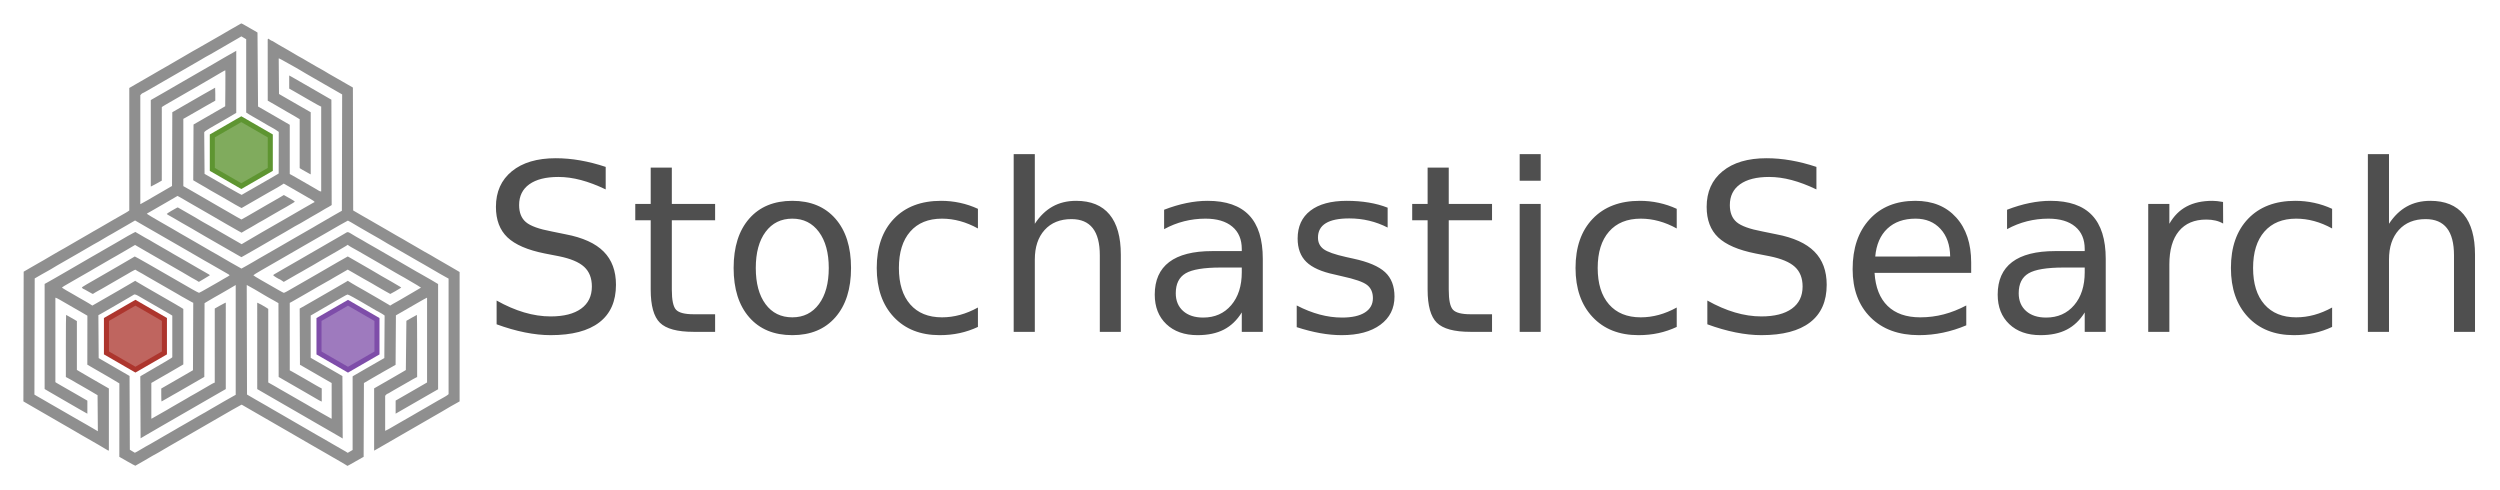
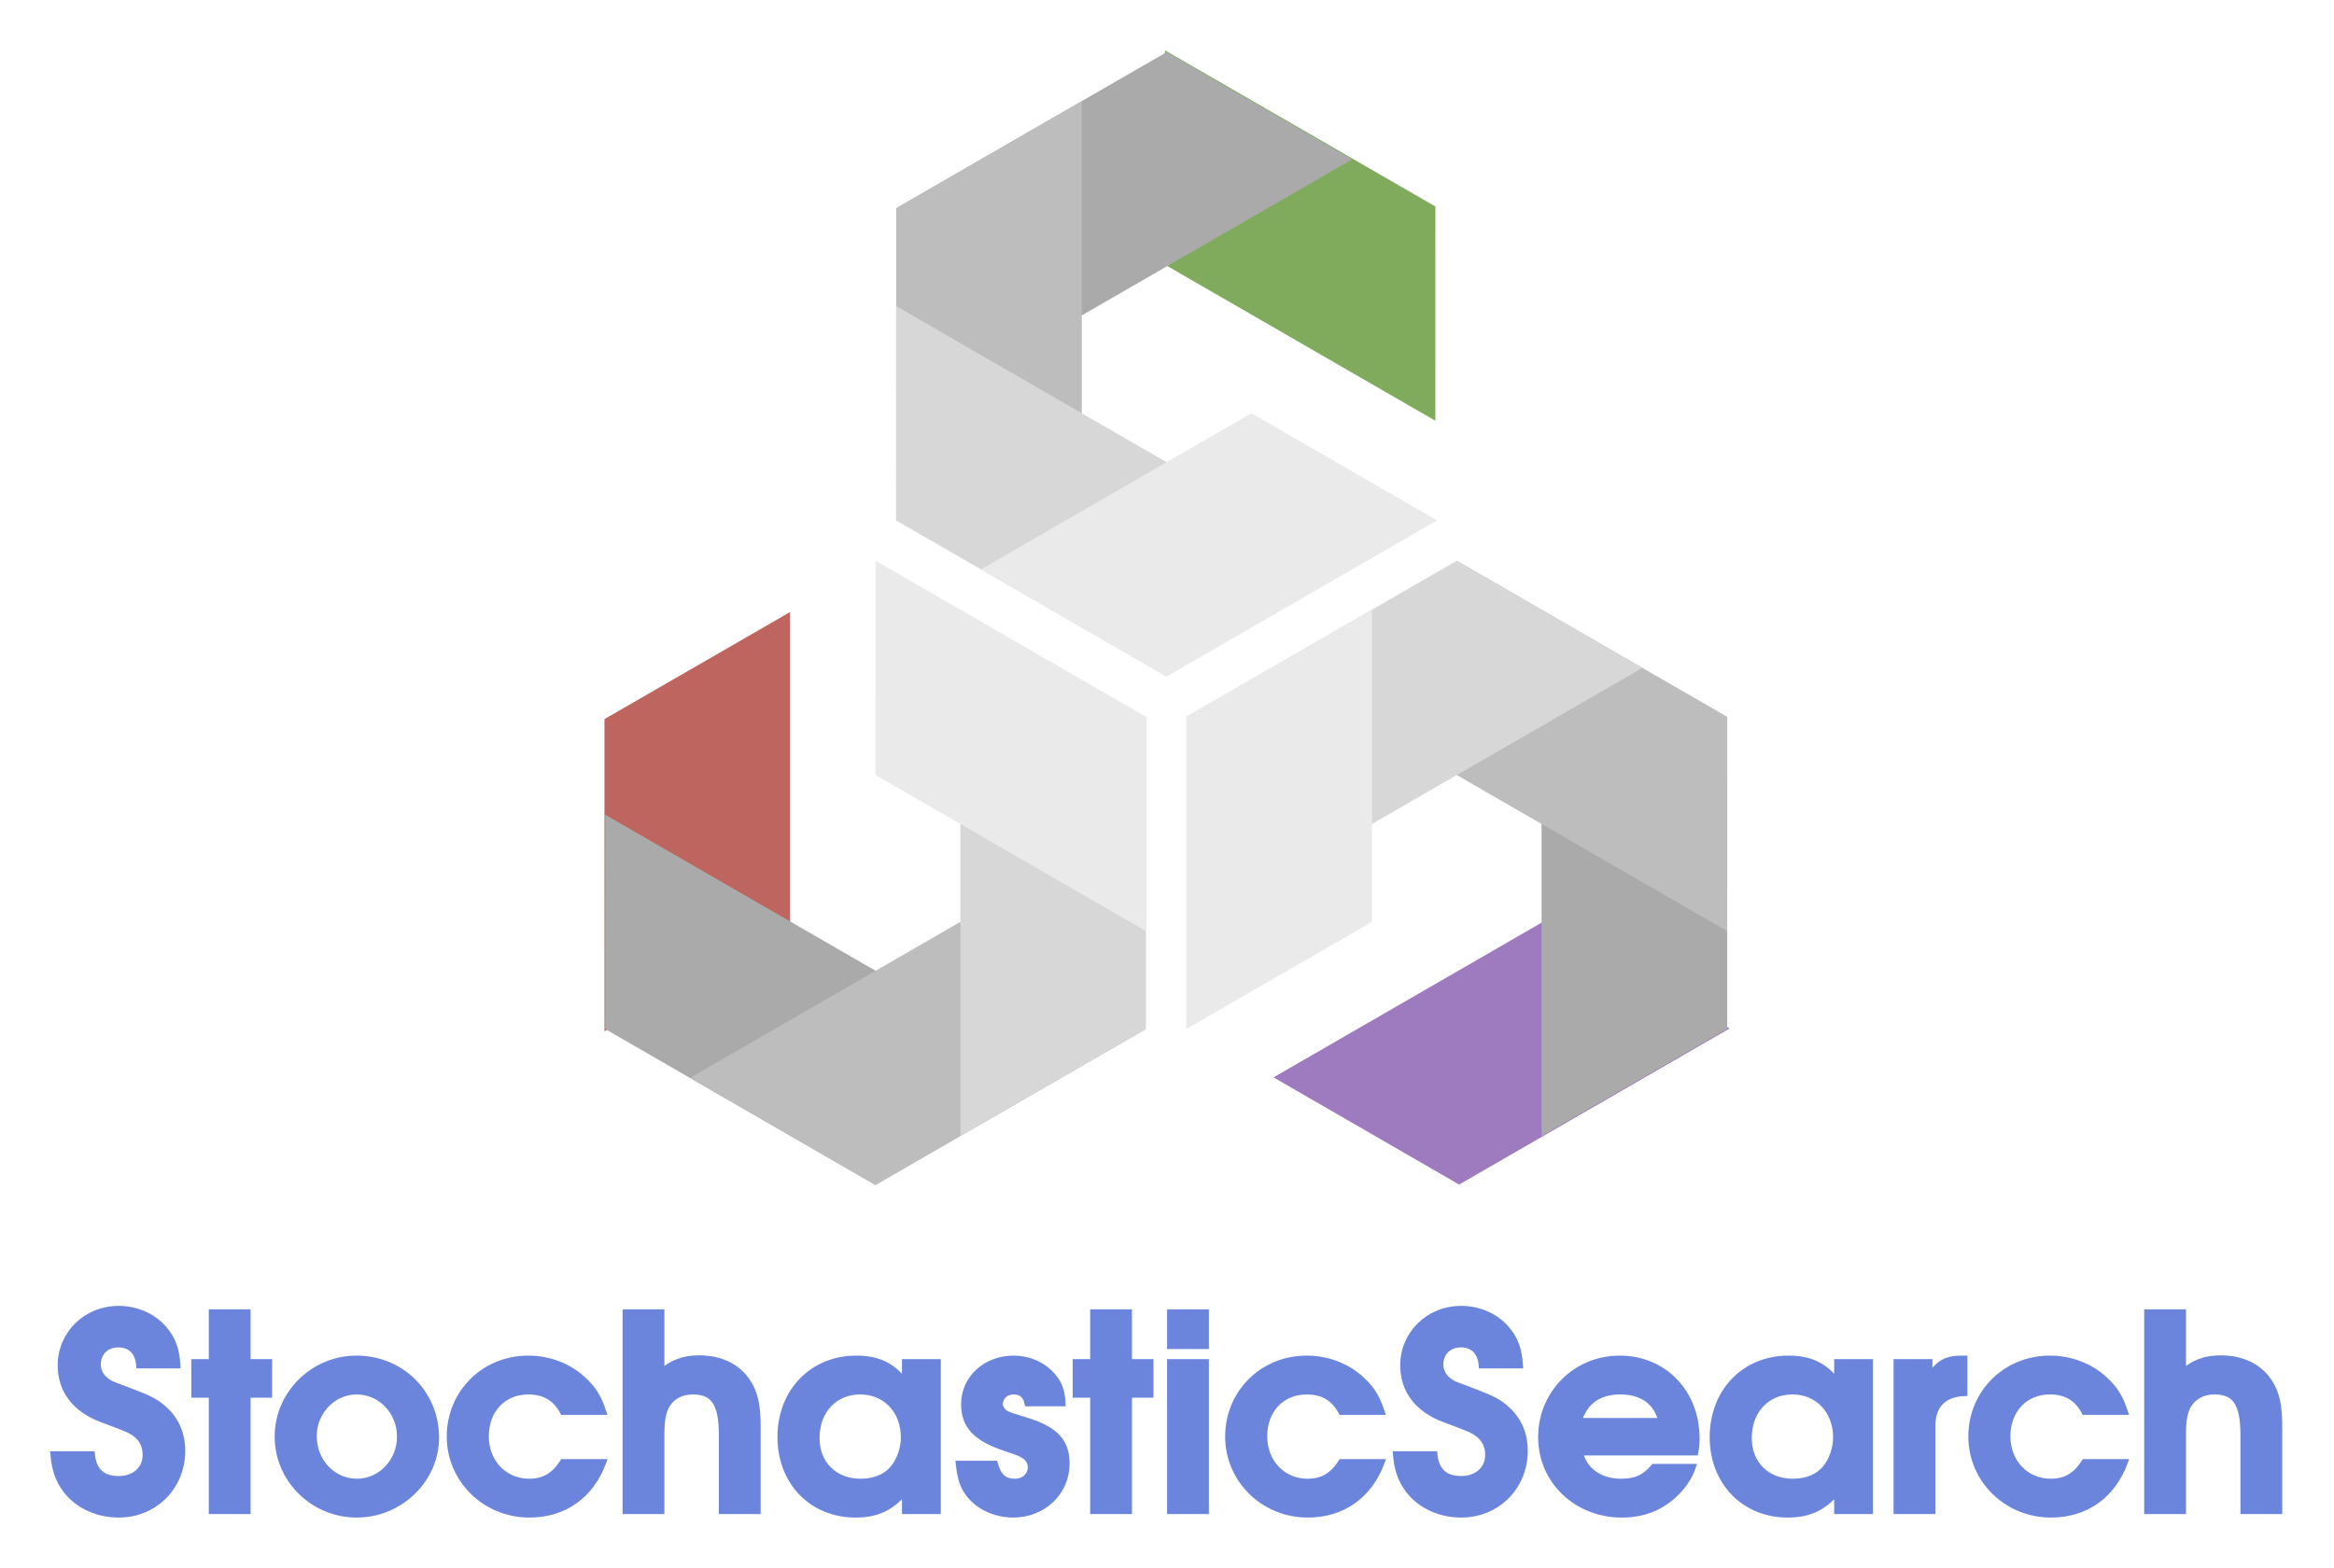
- <svg xmlns="http://www.w3.org/2000/svg" id="svg2" version="1.1" width="5343.682" height="1045.796" viewBox="0 0 5343.682 1045.796">
+ <svg xmlns="http://www.w3.org/2000/svg" id="svg2" version="1.1" width="2314.788" height="1555.494" viewBox="0 0 2170.113 1458.276">
  <defs id="defs6" />
-   <g id="g4821">
-     <path id="path3453" d="m 289.298,995.481 c -0.324,0.131 -8.163,-4.095 -17.419,-9.392 l -16.83,-9.63 0.049,-78.473 0.049,-78.473 -9.151,-5.52 c -5.033,-3.036 -10.212,-6.117 -11.509,-6.846 -1.297,-0.729 -6.866,-3.948 -12.377,-7.152 -5.511,-3.204 -12.141,-7.028 -14.734,-8.498 -2.593,-1.47 -8.317,-4.784 -12.719,-7.365 l -8.004,-4.693 0.07,-52.331 0.07,-52.331 -10.337,-6.017 c -5.685,-3.309 -12.193,-7.057 -14.462,-8.327 -2.269,-1.271 -9.43,-5.394 -15.913,-9.163 -6.483,-3.769 -14.889,-8.624 -18.679,-10.79 -3.79,-2.165 -7.371,-3.937 -7.957,-3.937 l -1.066,0 0,90.148 0,90.147 2.652,1.7 c 1.459,0.935 5.358,3.201 8.666,5.037 3.307,1.835 17.494,9.968 31.527,18.072 l 25.513,14.734 0.004,13.939 0.004,13.939 -6.188,-3.436 c -3.404,-1.89 -9.371,-5.293 -13.261,-7.563 -3.89,-2.27 -17.681,-10.241 -30.648,-17.712 -12.966,-7.472 -27.553,-15.934 -32.416,-18.806 l -8.841,-5.22 0,-112.308 0,-112.308 5.894,-3.26 c 3.242,-1.793 9.607,-5.391 14.145,-7.996 4.538,-2.605 20.186,-11.634 34.773,-20.065 14.587,-8.431 33.893,-19.647 42.903,-24.925 9.01,-5.277 16.559,-9.595 16.776,-9.595 0.217,0 3.862,-2.122 8.099,-4.715 4.237,-2.593 7.904,-4.715 8.149,-4.715 0.245,0 9.552,-5.337 20.681,-11.861 11.13,-6.523 22.987,-13.437 26.35,-15.364 3.363,-1.927 8.389,-4.661 11.168,-6.077 l 5.054,-2.574 2.515,1.571 c 1.384,0.864 4.944,2.92 7.913,4.569 2.968,1.649 7.376,4.24 9.794,5.758 2.418,1.518 4.683,2.76 5.033,2.76 0.35,0 2.615,1.242 5.033,2.76 2.418,1.518 6.784,4.111 9.701,5.763 2.917,1.652 10.078,5.788 15.913,9.191 5.835,3.403 12.996,7.525 15.913,9.158 2.917,1.634 7.283,4.213 9.701,5.73 2.418,1.518 4.594,2.76 4.835,2.76 0.241,0 9.137,5.096 19.768,11.323 10.631,6.228 23.573,13.741 28.759,16.695 5.187,2.955 11.835,6.744 14.774,8.421 2.939,1.677 6.383,3.672 7.652,4.434 1.269,0.762 2.047,1.61 1.729,1.886 -0.319,0.276 -5.704,3.535 -11.966,7.243 l -11.387,6.742 -4.798,-3.029 c -2.638,-1.666 -5.084,-3.029 -5.434,-3.029 -0.35,0 -2.615,-1.244 -5.033,-2.765 -2.418,-1.521 -11.558,-6.907 -20.31,-11.969 -8.752,-5.062 -26.257,-15.139 -38.899,-22.394 -12.642,-7.254 -29.881,-17.179 -38.31,-22.054 -8.428,-4.875 -17.18,-9.954 -19.449,-11.286 l -4.126,-2.422 -19.916,11.691 c -10.954,6.43 -20.028,11.691 -20.164,11.691 -0.137,0 -4.966,2.728 -10.732,6.063 -5.766,3.335 -14.992,8.698 -20.503,11.918 -5.511,3.22 -12.406,7.206 -15.324,8.858 -2.917,1.652 -7.283,4.246 -9.701,5.763 -2.418,1.518 -4.617,2.76 -4.885,2.76 -0.269,0 -9.164,5.091 -19.768,11.313 -10.603,6.222 -22.196,12.914 -25.762,14.872 -3.566,1.957 -7.169,4.202 -8.007,4.988 l -1.524,1.429 8.923,5.507 c 4.908,3.029 9.249,5.507 9.648,5.507 0.399,0 4.085,2.122 8.191,4.715 4.106,2.593 7.735,4.715 8.063,4.715 0.329,0 4.064,2.122 8.301,4.715 4.237,2.593 7.949,4.715 8.249,4.715 0.3,0 3.486,1.881 7.08,4.18 l 6.534,4.18 9.107,-5.189 c 5.009,-2.854 12.555,-7.202 16.769,-9.662 4.214,-2.46 9.784,-5.656 12.377,-7.102 2.593,-1.446 11.346,-6.476 19.449,-11.177 8.104,-4.701 19.054,-11.086 24.333,-14.19 l 9.599,-5.642 2.189,1.506 c 1.204,0.828 9.35,5.637 18.102,10.687 8.752,5.05 24.4,14.062 34.773,20.026 10.373,5.965 24.05,13.842 30.393,17.506 6.343,3.664 12.841,7.519 14.44,8.566 l 2.907,1.905 0,59.263 0,59.263 -12.672,7.459 c -6.969,4.103 -13.732,8.039 -15.029,8.747 -1.297,0.708 -5.01,2.846 -8.251,4.751 -3.241,1.905 -7.787,4.525 -10.101,5.822 -2.314,1.297 -8.282,4.717 -13.261,7.602 l -9.054,5.244 0,38.201 0,38.201 1.553,-0.596 c 0.854,-0.328 7.004,-3.832 13.665,-7.788 6.662,-3.956 12.339,-7.192 12.615,-7.192 0.277,0 2.482,-1.242 4.9,-2.76 2.418,-1.518 6.784,-4.101 9.701,-5.741 2.917,-1.64 10.078,-5.771 15.913,-9.18 5.835,-3.409 12.996,-7.54 15.913,-9.18 2.917,-1.64 7.283,-4.224 9.701,-5.741 2.418,-1.518 4.663,-2.76 4.989,-2.76 0.326,0 4.059,-2.122 8.295,-4.715 4.237,-2.593 7.889,-4.715 8.116,-4.715 0.227,0 6.616,-3.713 14.198,-8.251 7.582,-4.538 14.283,-8.251 14.891,-8.251 l 1.105,0 0.008,-79.271 0.008,-79.271 10.306,-5.894 c 5.668,-3.242 10.969,-6.065 11.78,-6.275 l 1.473,-0.381 -0.002,92.324 -0.002,92.324 -12.669,7.253 c -6.969,3.989 -19.301,11.095 -27.405,15.791 -8.104,4.696 -23.221,13.419 -33.594,19.384 -10.373,5.965 -24.164,13.921 -30.648,17.679 -6.483,3.758 -22.131,12.784 -34.773,20.057 -12.642,7.273 -27.494,15.894 -33.005,19.157 l -10.019,5.934 -0.305,-66.115 -0.305,-66.115 0.894,-0.876 c 0.492,-0.482 14.951,-8.929 32.131,-18.773 17.18,-9.843 32.165,-18.712 33.3,-19.709 l 2.063,-1.812 0,-44.434 0,-44.434 -5.972,-3.712 c -3.285,-2.042 -6.213,-3.712 -6.507,-3.712 -0.294,0 -2.513,-1.242 -4.931,-2.76 -2.418,-1.518 -6.891,-4.145 -9.939,-5.839 -3.048,-1.694 -13.752,-7.866 -23.785,-13.716 -10.034,-5.85 -20.154,-11.71 -22.489,-13.021 -2.335,-1.312 -5.06,-2.385 -6.055,-2.385 l -1.809,0 -10.237,6.064 c -5.63,3.335 -12.359,7.261 -14.952,8.724 -2.593,1.463 -13.213,7.619 -23.6,13.68 -10.387,6.061 -20.869,12.072 -23.294,13.358 l -4.409,2.338 0.308,45.892 0.308,45.892 14.734,8.517 c 8.104,4.684 22.956,13.277 33.005,19.095 l 18.271,10.578 0.303,78.854 0.303,78.854 5.344,3.228 5.344,3.228 4.739,-2.418 c 2.607,-1.33 7.599,-4.247 11.094,-6.483 3.495,-2.236 6.569,-4.065 6.831,-4.065 0.262,0 4.929,-2.563 10.371,-5.697 5.442,-3.133 18.274,-10.584 28.516,-16.558 10.242,-5.974 21.116,-12.247 24.164,-13.94 3.048,-1.694 7.521,-4.321 9.939,-5.839 2.418,-1.518 4.64,-2.76 4.936,-2.76 0.297,0 6.743,-3.713 14.325,-8.251 7.582,-4.538 13.971,-8.251 14.198,-8.251 0.227,0 3.879,-2.122 8.116,-4.715 4.237,-2.593 7.97,-4.715 8.295,-4.715 0.326,0 2.571,-1.242 4.989,-2.76 2.418,-1.518 6.784,-4.101 9.701,-5.741 2.917,-1.64 10.078,-5.771 15.913,-9.179 5.835,-3.409 12.2,-7.109 14.145,-8.222 1.945,-1.113 8.443,-4.792 14.44,-8.175 l 10.903,-6.151 0,-117.327 0,-117.327 -4.42,2.638 c -2.431,1.451 -9.46,5.563 -15.618,9.138 -6.159,3.575 -12.789,7.398 -14.734,8.495 -1.945,1.098 -6.719,3.788 -10.609,5.978 -3.89,2.19 -10.255,5.911 -14.145,8.269 l -7.073,4.286 -0.254,78.824 -0.254,78.824 -22.732,13.076 c -12.502,7.192 -27.449,15.821 -33.215,19.176 -5.766,3.355 -10.623,6.1 -10.794,6.1 -0.171,0 -5.671,3.183 -12.222,7.073 -6.551,3.89 -12.17,7.073 -12.487,7.073 -0.317,0 -0.574,-6.233 -0.573,-13.85 l 0.002,-13.85 17.973,-10.331 c 9.886,-5.682 25.135,-14.477 33.887,-19.544 l 15.913,-9.213 0.304,-72.138 0.304,-72.138 -2.072,-0.774 c -1.14,-0.426 -5.396,-2.798 -9.46,-5.271 -4.063,-2.473 -7.654,-4.497 -7.98,-4.497 -0.326,0 -2.571,-1.242 -4.989,-2.76 -2.418,-1.518 -6.784,-4.091 -9.701,-5.718 -2.917,-1.627 -17.505,-10.012 -32.416,-18.634 -14.911,-8.622 -29.498,-17.007 -32.416,-18.634 -2.917,-1.627 -7.283,-4.2 -9.701,-5.718 -2.418,-1.518 -4.683,-2.76 -5.033,-2.76 -0.35,0 -2.724,-1.318 -5.277,-2.929 l -4.641,-2.929 -2.114,0.781 c -1.163,0.429 -3.97,1.928 -6.239,3.332 -2.269,1.403 -6.513,3.89 -9.43,5.527 -2.917,1.637 -13.791,7.903 -24.164,13.926 -10.373,6.023 -23.312,13.52 -28.754,16.661 -5.442,3.141 -10.093,5.711 -10.338,5.711 -0.244,0 -2.532,1.318 -5.084,2.929 l -4.641,2.929 -2.114,-0.79 c -1.163,-0.435 -5.438,-2.814 -9.502,-5.287 -4.063,-2.473 -7.844,-4.497 -8.402,-4.497 -0.558,0 -1.616,-0.725 -2.351,-1.612 l -1.338,-1.612 1.488,-1.234 c 0.819,-0.678 4.671,-3.052 8.561,-5.274 3.89,-2.222 17.681,-10.165 30.648,-17.651 12.966,-7.486 30.206,-17.445 38.31,-22.131 8.104,-4.686 19.101,-11.095 24.438,-14.243 l 9.704,-5.723 7.388,3.921 c 4.064,2.157 13.753,7.622 21.533,12.145 7.78,4.523 16.532,9.558 19.449,11.188 2.917,1.631 17.504,10.039 32.416,18.685 14.911,8.646 33.471,19.336 41.244,23.756 7.773,4.42 14.668,8.032 15.324,8.027 0.655,-0.004 9.37,-4.779 19.365,-10.609 9.995,-5.83 18.36,-10.6 18.589,-10.6 0.228,0 2.394,-1.242 4.812,-2.76 2.418,-1.518 6.784,-4.102 9.701,-5.742 2.917,-1.641 7.025,-3.979 9.128,-5.197 2.103,-1.218 3.827,-2.5 3.831,-2.85 0.004,-0.35 -3.573,-2.612 -7.949,-5.027 -4.376,-2.415 -12.996,-7.356 -19.155,-10.98 -6.159,-3.624 -13.85,-8.053 -17.092,-9.842 -3.242,-1.789 -7.75,-4.327 -10.019,-5.641 -2.269,-1.313 -8.9,-5.174 -14.734,-8.579 -5.835,-3.405 -24.4,-14.143 -41.256,-23.862 -16.856,-9.719 -37.543,-21.633 -45.971,-26.476 -8.428,-4.842 -17.446,-10.017 -20.039,-11.499 -2.593,-1.482 -9.489,-5.47 -15.324,-8.862 l -10.609,-6.167 -2.947,1.726 c -1.621,0.949 -8.251,4.808 -14.734,8.575 -6.483,3.767 -13.644,7.89 -15.913,9.163 -2.269,1.273 -8.518,4.904 -13.887,8.07 -5.368,3.166 -9.968,5.757 -10.221,5.757 -0.253,0 -4.736,2.652 -9.963,5.894 -5.226,3.242 -9.701,5.894 -9.944,5.894 -0.242,0 -5.026,2.652 -10.629,5.894 -5.604,3.242 -14.83,8.605 -20.503,11.918 -5.673,3.313 -12.436,7.237 -15.029,8.719 -2.593,1.482 -11.876,6.806 -20.628,11.831 -8.752,5.025 -18.831,10.817 -22.396,12.872 -3.566,2.055 -8.727,5.159 -11.469,6.899 -2.742,1.74 -5.195,3.163 -5.449,3.163 -0.255,0 -7.293,3.944 -15.642,8.765 l -15.179,8.765 -0.3,124.155 -0.3,124.155 6.194,3.689 c 3.407,2.029 8.846,5.143 12.088,6.919 3.242,1.777 6.424,3.619 7.073,4.094 0.648,0.475 3.566,2.181 6.483,3.791 2.917,1.61 13.791,7.852 24.164,13.871 10.373,6.019 20.717,11.996 22.986,13.283 2.269,1.287 9.43,5.397 15.913,9.133 6.483,3.736 13.909,7.978 16.503,9.427 2.593,1.449 9.098,5.22 14.456,8.379 l 9.741,5.745 -0.311,-38.515 -0.311,-38.515 -17.681,-10.463 c -9.725,-5.754 -18.477,-10.794 -19.449,-11.199 -0.972,-0.405 -4.272,-2.265 -7.332,-4.134 -3.06,-1.869 -7.834,-4.681 -10.609,-6.249 -2.775,-1.568 -6.769,-3.753 -8.876,-4.854 l -3.831,-2.003 0,-66.381 c 0,-36.51 0.235,-66.381 0.523,-66.381 0.288,0 5.592,2.968 11.788,6.595 l 11.265,6.595 0,52.208 0,52.207 7.957,4.736 c 4.376,2.605 14.587,8.554 22.691,13.22 8.104,4.666 19.906,11.461 26.227,15.1 l 11.493,6.615 0,66.348 0,66.348 -0.916,0 c -0.504,0 -1.963,-0.73 -3.242,-1.622 -1.279,-0.892 -9.486,-5.751 -18.238,-10.798 -8.752,-5.047 -19.462,-11.204 -23.8,-13.682 -4.338,-2.479 -9.642,-5.508 -11.788,-6.732 -2.146,-1.224 -7.879,-4.591 -12.742,-7.483 -4.862,-2.892 -11.228,-6.591 -14.145,-8.221 -2.917,-1.63 -10.609,-6.047 -17.092,-9.817 -6.483,-3.77 -14.705,-8.541 -18.271,-10.604 C 108.918,892.037 95.392,884.233 82.425,876.757 69.459,869.281 56.859,861.983 54.425,860.538 L 50,857.911 50.3,719.314 50.599,580.717 63.565,573.164 c 7.131,-4.154 15.353,-8.892 18.271,-10.528 2.917,-1.636 7.691,-4.34 10.609,-6.007 2.917,-1.668 11.833,-6.912 19.813,-11.655 7.98,-4.743 14.667,-8.623 14.86,-8.623 0.193,0 4.803,-2.563 10.245,-5.697 5.442,-3.133 18.274,-10.584 28.516,-16.558 10.242,-5.974 21.116,-12.247 24.164,-13.94 3.048,-1.694 7.521,-4.321 9.939,-5.839 2.418,-1.518 4.64,-2.76 4.936,-2.76 0.297,0 6.743,-3.713 14.325,-8.251 7.582,-4.538 13.971,-8.251 14.198,-8.251 0.227,0 3.879,-2.122 8.116,-4.715 4.237,-2.593 7.95,-4.715 8.251,-4.715 0.301,0 4.014,-2.122 8.251,-4.715 4.237,-2.593 7.971,-4.715 8.297,-4.715 0.327,0 2.704,-1.397 5.284,-3.104 l 4.69,-3.104 0.008,-130.98 0.008,-130.98 3.234,-1.863 c 1.779,-1.025 8.539,-4.945 15.022,-8.713 6.483,-3.768 13.909,-8.046 16.503,-9.508 2.593,-1.462 9.489,-5.443 15.324,-8.847 5.835,-3.404 13.791,-8.033 17.681,-10.286 3.89,-2.253 9.46,-5.419 12.377,-7.035 2.917,-1.616 7.691,-4.389 10.609,-6.161 2.917,-1.773 12.995,-7.625 22.396,-13.006 9.401,-5.381 19.525,-11.295 22.5,-13.143 2.974,-1.848 5.688,-3.36 6.03,-3.36 0.343,0 10.578,-5.835 22.746,-12.966 12.168,-7.131 22.328,-12.966 22.578,-12.966 0.25,0 2.433,-1.249 4.852,-2.775 2.418,-1.526 13.945,-8.229 25.614,-14.894 11.67,-6.665 21.522,-12.286 21.895,-12.49 0.373,-0.204 5.046,2.255 10.385,5.464 5.339,3.21 9.914,5.836 10.167,5.836 0.253,0 3.536,1.853 7.296,4.118 l 6.837,4.118 0.589,79.044 0.589,79.044 20.628,11.853 c 11.345,6.519 26.596,15.323 33.889,19.564 l 13.261,7.712 0,52.601 0,52.601 4.401,2.331 c 2.421,1.282 13.427,7.577 24.459,13.989 11.032,6.412 22.445,12.988 25.363,14.613 2.917,1.625 6.351,3.672 7.63,4.55 1.279,0.877 3.003,1.595 3.831,1.595 l 1.506,0 0,-90.764 0,-90.764 -1.013,0 c -0.557,0 -10.237,-5.316 -21.512,-11.813 -11.275,-6.497 -21.826,-12.607 -23.447,-13.576 -1.621,-0.97 -7.323,-4.241 -12.672,-7.269 l -9.725,-5.506 0,-14.011 0,-14.011 6.188,3.404 c 3.404,1.872 20.245,11.538 37.425,21.48 17.18,9.942 34.685,20.056 38.899,22.475 l 7.662,4.398 0.301,112.609 0.301,112.609 -5.917,3.641 c -3.255,2.003 -6.225,3.641 -6.602,3.641 -0.376,0 -2.092,0.985 -3.813,2.189 -1.721,1.204 -5.781,3.652 -9.023,5.439 -3.242,1.788 -12.259,6.956 -20.039,11.484 -7.78,4.529 -17.142,10.038 -20.806,12.242 -3.663,2.204 -6.989,4.008 -7.391,4.008 -0.401,0 -2.908,1.375 -5.57,3.055 -2.662,1.68 -11.631,6.973 -19.932,11.761 -8.301,4.788 -17.119,9.836 -19.596,11.218 -2.477,1.382 -7.421,4.254 -10.987,6.383 -3.566,2.129 -16.561,9.672 -28.879,16.763 -12.318,7.091 -25.09,14.391 -28.382,16.224 l -5.986,3.332 -9.338,-5.301 c -5.136,-2.916 -18.356,-10.501 -29.377,-16.856 -11.021,-6.355 -28.791,-16.572 -39.488,-22.705 -10.697,-6.133 -19.98,-11.555 -20.628,-12.05 -0.648,-0.495 -3.566,-2.221 -6.483,-3.835 -2.917,-1.614 -12.309,-6.968 -20.87,-11.897 -8.561,-4.929 -17.579,-10.193 -20.039,-11.696 -2.46,-1.504 -6.462,-3.768 -8.894,-5.031 -2.431,-1.264 -4.42,-2.632 -4.42,-3.04 0,-0.408 4.357,-3.338 9.682,-6.51 5.325,-3.172 10.623,-6.146 11.773,-6.608 l 2.091,-0.841 15.633,8.971 c 8.598,4.934 18.55,10.652 22.116,12.707 3.566,2.055 8.727,5.159 11.469,6.899 2.742,1.74 5.195,3.163 5.45,3.163 0.255,0 6.498,3.498 13.874,7.773 7.375,4.275 24.019,13.875 36.985,21.333 12.966,7.458 25.232,14.512 27.258,15.675 l 3.683,2.115 13.413,-7.935 c 7.377,-4.364 20.572,-12.089 29.322,-17.165 8.75,-5.076 19.357,-11.171 23.571,-13.543 4.214,-2.372 14.823,-8.458 23.575,-13.524 8.752,-5.066 17.505,-10.117 19.449,-11.225 1.945,-1.107 12.023,-6.952 22.396,-12.99 10.373,-6.037 20.049,-11.553 21.502,-12.258 l 2.642,-1.281 -0.343,-1.06 c -0.189,-0.583 -3.765,-3.019 -7.947,-5.414 -4.182,-2.395 -14.234,-8.207 -22.338,-12.916 -8.104,-4.709 -19.361,-11.184 -25.016,-14.387 l -10.282,-5.825 -6.538,4.183 c -3.596,2.3 -6.706,4.183 -6.91,4.183 -0.204,0 -8.549,4.692 -18.542,10.426 -9.994,5.734 -27.146,15.603 -38.115,21.93 l -19.945,11.504 -3.631,-1.85 c -1.997,-1.017 -6.391,-3.432 -9.765,-5.365 -3.374,-1.933 -15.683,-9.113 -27.354,-15.954 -11.671,-6.842 -21.559,-12.439 -21.973,-12.439 -0.415,0 -2.162,-0.985 -3.883,-2.189 -1.721,-1.204 -5.781,-3.653 -9.023,-5.442 -3.242,-1.789 -10.805,-6.143 -16.808,-9.674 l -10.914,-6.42 0.305,-59.595 0.305,-59.595 7.662,-4.364 c 4.214,-2.4 14.823,-8.517 23.575,-13.594 8.752,-5.076 20.541,-11.887 26.196,-15.134 l 10.283,-5.904 0.326,-38.217 c 0.179,-21.02 0.144,-38.399 -0.078,-38.62 -0.222,-0.222 -4.201,1.872 -8.841,4.651 -4.64,2.78 -12.15,7.19 -16.688,9.801 -4.538,2.611 -14.882,8.641 -22.986,13.401 -8.104,4.76 -15.795,9.235 -17.092,9.944 -1.297,0.709 -6.601,3.714 -11.788,6.677 -5.187,2.963 -17.387,10.013 -27.111,15.667 -9.725,5.654 -20.068,11.615 -22.986,13.248 -2.917,1.633 -5.967,3.493 -6.778,4.134 l -1.473,1.165 -0.025,78.537 -0.025,78.537 -10.963,6.188 c -6.03,3.404 -11.323,6.188 -11.763,6.188 l -0.8,0 0,-92.249 0,-92.249 2.063,-1.274 c 1.135,-0.701 4.535,-2.648 7.557,-4.327 3.022,-1.679 12.57,-7.147 21.218,-12.15 8.648,-5.003 19.967,-11.566 25.154,-14.585 5.187,-3.019 10.491,-6.095 11.788,-6.837 1.297,-0.741 8.723,-5.018 16.503,-9.503 7.78,-4.485 21.272,-12.269 29.983,-17.297 8.711,-5.028 17.463,-10.062 19.449,-11.186 1.986,-1.124 7.855,-4.563 13.042,-7.641 5.187,-3.078 12.082,-7.081 15.324,-8.895 3.242,-1.814 9.209,-5.178 13.261,-7.475 l 7.367,-4.177 0,66.31 0,66.31 -12.082,7.168 c -6.645,3.942 -14.103,8.296 -16.573,9.675 -2.47,1.379 -8.039,4.544 -12.377,7.034 -4.338,2.49 -11.681,6.741 -16.318,9.447 -4.637,2.706 -9.038,5.651 -9.78,6.545 l -1.349,1.626 0.35,44.445 0.35,44.445 16.503,9.483 c 9.076,5.215 23.398,13.466 31.826,18.335 8.428,4.869 18.838,10.713 23.133,12.987 l 7.809,4.135 13.998,-8.055 c 7.699,-4.431 17.446,-10.004 21.66,-12.385 4.214,-2.381 14.823,-8.481 23.575,-13.553 8.752,-5.073 16.818,-9.784 17.923,-10.47 l 2.01,-1.246 0.078,-44.468 0.078,-44.468 -5.247,-3.61 c -2.886,-1.986 -5.473,-3.61 -5.75,-3.61 -0.276,0 -4.955,-2.569 -10.396,-5.71 -5.442,-3.14 -15.38,-8.975 -22.086,-12.966 -6.706,-3.991 -12.433,-7.256 -12.728,-7.256 -0.295,0 -3.428,-1.85 -6.963,-4.111 l -6.427,-4.111 0,-78.352 0,-78.352 -5.171,-3.031 -5.171,-3.031 -5.732,3.425 c -3.153,1.884 -16.606,9.672 -29.897,17.307 -13.29,7.635 -26.692,15.392 -29.781,17.237 -3.089,1.846 -5.885,3.355 -6.212,3.355 -0.327,0 -2.574,1.242 -4.992,2.76 -2.418,1.518 -6.784,4.111 -9.701,5.763 -2.917,1.652 -10.078,5.795 -15.913,9.206 -5.835,3.411 -20.952,12.14 -33.594,19.398 -12.642,7.258 -30.147,17.345 -38.899,22.415 -8.752,5.07 -20.365,11.783 -25.807,14.916 -5.442,3.134 -10.266,5.698 -10.721,5.698 -0.455,0 -1.705,0.97 -2.778,2.156 l -1.951,2.156 0,116.309 0,116.309 0.613,0 c 0.337,0 2.713,-1.326 5.281,-2.947 2.567,-1.621 4.954,-2.947 5.304,-2.947 0.35,0 2.615,-1.242 5.033,-2.76 2.418,-1.518 6.784,-4.101 9.701,-5.741 2.917,-1.64 10.078,-5.78 15.913,-9.199 5.835,-3.42 14.057,-8.198 18.271,-10.618 l 7.662,-4.401 0.309,-78.825 0.309,-78.825 3.228,-1.855 c 1.775,-1.02 10.388,-6.007 19.141,-11.081 8.752,-5.074 27.807,-16.042 42.344,-24.372 14.537,-8.33 26.604,-15.146 26.817,-15.146 0.212,0 0.38,6.233 0.372,13.85 l -0.014,13.85 -7.326,4.126 c -4.029,2.269 -9.99,5.639 -13.247,7.488 -3.257,1.849 -13.347,7.652 -22.424,12.895 -9.076,5.243 -18.487,10.626 -20.913,11.961 l -4.411,2.428 0.004,71.904 0.004,71.904 7.284,4.126 c 4.006,2.269 9.702,5.496 12.658,7.172 2.955,1.675 11.739,6.748 19.518,11.272 7.78,4.524 23.163,13.447 34.184,19.829 11.021,6.381 21.895,12.637 24.164,13.902 2.269,1.265 9.003,5.16 14.964,8.657 5.961,3.497 11.057,6.358 11.324,6.358 0.267,0 4.938,-2.574 10.38,-5.72 5.442,-3.146 15.066,-8.716 21.387,-12.377 6.321,-3.661 16.665,-9.67 22.986,-13.353 6.321,-3.683 13.084,-7.547 15.029,-8.587 1.945,-1.04 7.456,-4.231 12.248,-7.092 l 8.711,-5.201 4.844,2.759 c 2.664,1.517 7.619,4.308 11.011,6.203 3.391,1.894 6.461,3.921 6.821,4.504 l 0.655,1.06 -5.053,3.216 c -2.779,1.769 -8.766,5.309 -13.304,7.866 -4.538,2.557 -10.373,5.834 -12.966,7.281 -2.593,1.447 -9.489,5.424 -15.324,8.837 -5.835,3.413 -15.061,8.787 -20.503,11.941 -5.442,3.154 -10.096,5.735 -10.343,5.735 -0.247,0 -3.809,2.122 -7.915,4.715 -4.106,2.593 -7.725,4.715 -8.041,4.715 -0.317,0 -4.995,2.628 -10.396,5.841 l -9.82,5.841 -6.569,-3.604 c -3.612,-1.982 -15.321,-8.655 -26.018,-14.829 -10.697,-6.174 -22.367,-12.959 -25.933,-15.077 -3.566,-2.119 -8.87,-5.183 -11.788,-6.81 -2.917,-1.627 -13.261,-7.579 -22.986,-13.228 -9.725,-5.649 -20.068,-11.607 -22.986,-13.239 -2.917,-1.633 -5.835,-3.358 -6.483,-3.833 -0.648,-0.476 -4.096,-2.461 -7.662,-4.412 l -6.483,-3.547 -20.039,11.646 c -11.021,6.405 -25.77,14.912 -32.775,18.903 l -12.736,7.256 1.538,1.442 c 0.846,0.793 12.412,7.685 25.702,15.315 13.29,7.631 25.756,14.774 27.701,15.875 1.945,1.101 9.023,5.264 15.728,9.25 6.706,3.987 12.398,7.249 12.651,7.249 0.252,0 3.925,2.122 8.162,4.715 4.237,2.593 7.926,4.715 8.199,4.715 0.272,0 6.699,3.713 14.28,8.251 7.582,4.538 13.971,8.251 14.198,8.251 0.227,0 3.879,2.122 8.116,4.715 4.237,2.593 7.97,4.715 8.295,4.715 0.326,0 2.571,1.242 4.989,2.76 2.418,1.518 15.136,8.944 28.26,16.503 13.125,7.559 24.09,13.743 24.366,13.743 0.276,0 5.186,-2.721 10.91,-6.046 5.724,-3.325 12.794,-7.388 15.711,-9.028 2.917,-1.64 7.283,-4.224 9.701,-5.741 2.418,-1.518 4.602,-2.76 4.852,-2.76 0.25,0 10.41,-5.835 22.578,-12.966 12.168,-7.131 22.308,-12.966 22.534,-12.966 0.226,0 3.877,-2.122 8.114,-4.715 4.237,-2.593 7.888,-4.715 8.114,-4.715 0.226,0 10.366,-5.835 22.534,-12.966 12.168,-7.131 22.328,-12.966 22.578,-12.966 0.25,0 2.433,-1.242 4.852,-2.76 2.418,-1.518 6.784,-4.101 9.701,-5.741 2.917,-1.64 10.078,-5.78 15.913,-9.2 5.835,-3.42 14.057,-8.196 18.271,-10.614 4.214,-2.418 10.049,-5.736 12.966,-7.375 l 5.304,-2.979 0.3,-124.37 0.3,-124.37 -5.015,-2.837 c -2.758,-1.56 -17.746,-10.169 -33.305,-19.129 -15.56,-8.961 -33.119,-19.08 -39.021,-22.487 -5.902,-3.407 -12.92,-7.576 -15.595,-9.264 -2.675,-1.689 -5.044,-3.07 -5.265,-3.07 -0.221,0 -8.299,-4.509 -17.951,-10.019 -9.652,-5.511 -17.977,-10.019 -18.499,-10.019 l -0.949,0 0.311,37.952 0.311,37.952 7.662,4.475 c 4.214,2.461 19.463,11.242 33.887,19.513 l 26.227,15.037 0.002,66.305 0.002,66.305 -0.613,0 c -0.337,0 -2.713,-1.326 -5.281,-2.947 -2.567,-1.621 -4.936,-2.947 -5.263,-2.947 -0.327,0 -3.255,-1.637 -6.507,-3.637 l -5.912,-3.637 0,-52.265 0,-52.265 -8.882,-5.393 c -4.885,-2.966 -9.093,-5.393 -9.351,-5.393 -0.258,0 -4.654,-2.52 -9.769,-5.599 -5.115,-3.079 -16.273,-9.577 -24.794,-14.44 l -15.494,-8.841 -0.039,-65.519 -0.038,-65.519 0.751,-0.751 0.751,-0.751 3.262,2.323 c 1.794,1.277 3.72,2.323 4.28,2.323 0.56,0 2.865,1.245 5.122,2.766 2.258,1.521 6.577,4.136 9.599,5.812 3.022,1.675 12.37,7.013 20.775,11.861 8.404,4.848 17.459,10.189 20.12,11.87 2.662,1.68 5.126,3.055 5.476,3.055 0.35,0 2.615,1.242 5.033,2.76 2.418,1.518 6.784,4.109 9.701,5.758 2.917,1.649 11.3,6.507 18.629,10.796 7.329,4.289 13.612,7.798 13.963,7.798 0.351,0 2.046,0.986 3.767,2.191 1.721,1.205 6.046,3.814 9.612,5.798 3.566,1.984 16.561,9.416 28.879,16.514 l 22.396,12.906 0.3,131.354 0.3,131.354 19.109,11.136 c 10.51,6.125 19.658,11.356 20.328,11.625 0.671,0.269 4.544,2.524 8.608,5.01 4.063,2.486 7.611,4.52 7.883,4.52 0.272,0 6.699,3.713 14.28,8.251 7.582,4.538 13.971,8.251 14.198,8.251 0.227,0 3.879,2.122 8.116,4.715 4.237,2.593 7.97,4.715 8.295,4.715 0.326,0 2.571,1.242 4.989,2.76 2.418,1.518 6.784,4.101 9.701,5.741 2.917,1.64 10.078,5.774 15.913,9.187 5.835,3.413 15.061,8.786 20.503,11.94 5.442,3.154 10.094,5.735 10.338,5.735 0.244,0 2.422,1.242 4.841,2.76 2.418,1.518 6.784,4.111 9.701,5.763 2.917,1.652 10.078,5.788 15.913,9.19 5.835,3.403 12.465,7.235 14.734,8.516 2.269,1.281 7.706,4.451 12.082,7.045 l 7.957,4.715 0,138.257 0,138.257 -6.778,3.831 c -3.728,2.107 -9.165,5.146 -12.082,6.753 -2.917,1.607 -5.835,3.325 -6.483,3.818 -0.648,0.492 -6.483,3.944 -12.966,7.669 -6.483,3.726 -18.418,10.604 -26.522,15.284 -8.104,4.681 -20.039,11.58 -26.522,15.332 -6.483,3.752 -20.54,11.847 -31.237,17.988 -10.697,6.142 -25.549,14.729 -33.005,19.084 -7.456,4.354 -16.606,9.634 -20.334,11.732 l -6.778,3.815 0,-66.562 0,-66.562 13.85,-7.954 c 7.618,-4.374 19.155,-11.003 25.638,-14.729 6.483,-3.726 15.501,-8.96 20.039,-11.631 l 8.251,-4.855 0.589,-52.608 0.589,-52.608 10.944,-6.319 c 6.019,-3.476 11.191,-6.319 11.493,-6.319 0.302,0 0.548,29.97 0.548,66.6 l 0,66.6 -1.025,0 c -0.564,0 -11.427,6.1 -24.141,13.556 -12.714,7.456 -23.382,13.556 -23.706,13.556 -0.324,0 -3.492,1.857 -7.039,4.126 -3.547,2.269 -6.923,4.126 -7.502,4.126 -0.579,0 -1.931,0.97 -3.003,2.156 l -1.951,2.156 0,37.333 0,37.333 0.653,0 c 0.359,0 3.409,-1.538 6.778,-3.419 3.369,-1.88 14.823,-8.511 25.454,-14.734 10.631,-6.224 19.526,-11.316 19.768,-11.316 0.241,0 2.417,-1.242 4.835,-2.76 2.418,-1.518 6.891,-4.145 9.939,-5.839 3.048,-1.694 13.752,-7.866 23.785,-13.716 10.034,-5.85 20.005,-11.628 22.158,-12.84 2.153,-1.212 7.098,-3.965 10.988,-6.118 3.89,-2.153 8.001,-4.703 9.135,-5.668 l 2.063,-1.754 0,-123.478 0,-123.478 -7.367,-4.069 c -4.052,-2.238 -9.224,-5.146 -11.493,-6.462 -2.269,-1.316 -8.767,-5.104 -14.44,-8.416 -5.673,-3.313 -14.899,-8.675 -20.503,-11.917 -5.604,-3.242 -10.307,-5.894 -10.451,-5.894 -0.144,0 -10.218,-5.835 -22.385,-12.966 -12.168,-7.131 -22.308,-12.966 -22.534,-12.966 -0.226,0 -3.877,-2.122 -8.114,-4.715 -4.237,-2.593 -8.01,-4.715 -8.385,-4.715 -0.375,0 -2.089,-0.988 -3.81,-2.195 -1.721,-1.207 -10.025,-6.158 -18.453,-11.001 -8.428,-4.843 -17.976,-10.277 -21.218,-12.076 -3.242,-1.799 -12.259,-7.01 -20.039,-11.581 -7.78,-4.571 -16.673,-9.818 -19.762,-11.661 -3.089,-1.843 -5.898,-3.351 -6.242,-3.351 -0.344,0 -7.895,4.161 -16.78,9.247 -8.885,5.086 -23.315,13.407 -32.067,18.493 -8.752,5.085 -19.361,11.178 -23.575,13.539 -4.214,2.361 -14.823,8.461 -23.575,13.555 -8.752,5.094 -29.174,16.901 -45.382,26.238 -16.208,9.337 -36.497,21.015 -45.087,25.95 -8.59,4.936 -15.618,9.36 -15.618,9.832 0,0.472 7.275,5.006 16.166,10.075 8.891,5.069 18.572,10.595 21.512,12.28 2.94,1.685 10.098,5.796 15.905,9.135 5.808,3.34 11.03,6.072 11.605,6.072 0.575,0 3.78,-1.52 7.122,-3.378 3.342,-1.858 18.276,-10.424 33.188,-19.036 14.911,-8.612 28.968,-16.697 31.237,-17.968 2.269,-1.271 12.137,-6.992 21.929,-12.714 9.792,-5.722 19.769,-11.508 22.172,-12.857 2.403,-1.35 8.102,-4.569 12.665,-7.155 l 8.296,-4.701 9.02,5.14 c 4.961,2.827 12.203,6.995 16.093,9.262 3.89,2.267 14.233,8.228 22.986,13.246 8.752,5.018 16.444,9.534 17.092,10.035 0.648,0.501 3.566,2.24 6.483,3.864 2.917,1.624 12.203,6.902 20.635,11.73 8.432,4.828 16.814,9.749 18.626,10.936 l 3.295,2.159 -0.945,0.897 c -0.52,0.493 -5.662,3.597 -11.428,6.897 -5.766,3.3 -10.7,6.001 -10.966,6.001 -0.266,0 -5.626,-2.986 -11.913,-6.636 -6.287,-3.65 -13.817,-7.977 -16.735,-9.617 -2.917,-1.64 -7.283,-4.224 -9.701,-5.741 -2.418,-1.518 -4.606,-2.76 -4.861,-2.76 -0.255,0 -6.498,-3.503 -13.874,-7.785 -7.375,-4.282 -18.013,-10.42 -23.64,-13.64 l -10.23,-5.855 -11.577,6.72 c -6.367,3.696 -13.964,8.062 -16.882,9.702 -2.917,1.64 -7.283,4.224 -9.701,5.741 -2.418,1.518 -4.663,2.76 -4.989,2.76 -0.326,0 -4.059,2.122 -8.295,4.715 -4.237,2.593 -7.97,4.715 -8.295,4.715 -0.326,0 -2.571,1.242 -4.989,2.76 -2.418,1.518 -6.784,4.099 -9.701,5.735 -2.917,1.637 -13.791,7.912 -24.164,13.946 -10.373,6.034 -20.319,11.713 -22.102,12.622 l -3.242,1.652 0.01,72.112 0.01,72.112 5.589,3.029 c 3.074,1.666 14.607,8.24 25.628,14.609 11.021,6.369 22.161,12.842 24.754,14.384 2.593,1.543 6.439,3.686 8.546,4.764 l 3.831,1.96 0,13.927 0,13.927 -0.674,0 c -0.371,0 -2.89,-1.272 -5.599,-2.828 -2.709,-1.555 -14.473,-8.389 -26.142,-15.186 -11.67,-6.797 -23.87,-13.837 -27.111,-15.644 -3.242,-1.807 -11.895,-6.776 -19.229,-11.042 l -13.335,-7.756 -0.22,-78.887 -0.22,-78.887 -9.898,-5.689 c -5.444,-3.129 -10.098,-5.689 -10.343,-5.689 -0.245,0 -3.747,-2.037 -7.783,-4.526 -4.036,-2.489 -14.343,-8.589 -22.904,-13.556 -8.561,-4.966 -15.857,-9.03 -16.214,-9.03 l -0.648,0 0.3,116.94 0.3,116.94 18.744,10.955 c 10.309,6.025 18.939,10.955 19.178,10.955 0.239,0 2.413,1.242 4.831,2.76 2.418,1.518 6.891,4.145 9.939,5.839 3.048,1.694 13.752,7.866 23.785,13.716 10.034,5.85 20.005,11.631 22.158,12.846 2.153,1.215 12.402,7.136 22.776,13.158 10.373,6.022 23.312,13.527 28.754,16.678 5.442,3.151 10.011,5.729 10.155,5.729 0.143,0 10.194,5.835 22.334,12.966 12.14,7.131 22.301,12.966 22.579,12.966 0.279,0 2.654,1.355 5.278,3.012 l 4.771,3.012 5.225,-3.062 5.225,-3.062 0,-78.643 0,-78.643 2.652,-1.668 c 1.459,-0.917 13.261,-7.753 26.227,-15.191 12.966,-7.438 27.023,-15.503 31.237,-17.922 l 7.662,-4.399 0.308,-45.435 0.308,-45.435 -3.437,-2.448 c -1.891,-1.346 -3.677,-2.448 -3.97,-2.448 -0.293,0 -5.25,-2.712 -11.016,-6.027 -5.766,-3.315 -14.992,-8.696 -20.503,-11.957 -5.511,-3.261 -11.611,-6.833 -13.556,-7.936 -1.945,-1.104 -8.383,-4.74 -14.307,-8.082 -5.924,-3.341 -11.493,-6.074 -12.377,-6.073 -0.884,10e-4 -6.015,2.653 -11.402,5.894 -5.388,3.24 -10.04,5.892 -10.338,5.892 -0.298,0 -2.52,1.242 -4.939,2.76 -2.418,1.518 -6.784,4.09 -9.701,5.717 -2.917,1.626 -11.139,6.391 -18.271,10.588 -7.131,4.197 -15.486,9.073 -18.565,10.836 l -5.599,3.205 0,45.22 0,45.22 5.01,2.927 c 2.755,1.61 7.397,4.261 10.314,5.893 2.917,1.631 15.913,9.089 28.879,16.572 l 23.575,13.606 0.304,66.765 0.304,66.765 -3.841,-2.358 c -2.112,-1.297 -10.736,-6.3 -19.165,-11.117 -8.428,-4.818 -20.628,-11.833 -27.111,-15.59 -6.483,-3.757 -18.418,-10.661 -26.522,-15.342 -8.104,-4.681 -20.039,-11.579 -26.522,-15.331 -6.483,-3.751 -21.601,-12.471 -33.594,-19.376 -11.994,-6.906 -27.237,-15.713 -33.874,-19.572 l -12.067,-7.016 -0.016,-92.237 -0.016,-92.237 0.693,0 c 0.381,0 4.227,1.948 8.546,4.328 4.319,2.381 9.312,5.334 11.095,6.563 l 3.242,2.235 0.008,78.602 0.008,78.602 3.823,2.184 c 2.103,1.201 6.741,3.805 10.307,5.785 3.566,1.98 8.462,4.843 10.88,6.362 2.418,1.519 4.602,2.761 4.852,2.761 0.25,0 10.41,5.835 22.578,12.966 12.168,7.131 22.328,12.966 22.578,12.966 0.25,0 2.433,1.242 4.852,2.76 2.418,1.518 6.891,4.145 9.939,5.839 3.048,1.694 13.824,7.908 23.945,13.809 10.122,5.901 19.165,11.022 20.096,11.379 l 1.693,0.65 -0.016,-38.141 -0.016,-38.141 -11.477,-6.557 c -6.313,-3.606 -18.638,-10.722 -27.391,-15.813 -8.752,-5.091 -18.831,-10.915 -22.396,-12.943 l -6.483,-3.687 -0.3,-60.066 -0.3,-60.066 9.73,-5.467 c 5.351,-3.007 16.36,-9.321 24.464,-14.031 8.104,-4.71 25.078,-14.497 37.72,-21.749 12.642,-7.252 24.784,-14.291 26.981,-15.643 l 3.996,-2.458 9.359,5.804 c 5.147,3.192 9.616,5.804 9.931,5.804 0.315,0 6.771,3.649 14.346,8.109 7.576,4.46 22.791,13.267 33.813,19.57 11.021,6.304 20.683,11.987 21.471,12.629 l 1.432,1.168 6.973,-4.236 c 3.835,-2.33 7.291,-4.236 7.68,-4.236 0.389,0 3.502,-1.772 6.918,-3.937 3.416,-2.165 14.831,-8.837 25.366,-14.826 10.535,-5.989 19.155,-11.052 19.155,-11.252 0,-0.2 -3.846,-2.641 -8.546,-5.425 -4.7,-2.784 -11.463,-6.757 -15.029,-8.827 -3.566,-2.071 -9.276,-5.423 -12.689,-7.45 -3.413,-2.027 -6.414,-3.685 -6.668,-3.685 -0.254,0 -5.683,-3.097 -12.065,-6.883 -6.381,-3.786 -22.211,-13.013 -35.178,-20.504 -12.966,-7.492 -31.466,-18.186 -41.111,-23.765 -9.645,-5.579 -17.785,-10.143 -18.089,-10.143 -0.304,0 -2.093,-1.097 -3.976,-2.438 l -3.424,-2.438 -3.242,2.271 c -1.783,1.249 -10.668,6.506 -19.744,11.682 -9.076,5.176 -23.507,13.451 -32.068,18.389 -8.561,4.938 -17.701,10.326 -20.31,11.973 -2.609,1.647 -5.011,2.995 -5.337,2.995 -0.326,0 -4.059,2.122 -8.295,4.715 -4.237,2.593 -7.883,4.715 -8.103,4.715 -0.22,0 -5.117,2.741 -10.883,6.09 -5.766,3.35 -14.564,8.428 -19.552,11.286 l -9.069,5.196 -4.466,-3.035 c -2.456,-1.669 -4.838,-3.035 -5.293,-3.035 -0.455,0 -3.514,-1.671 -6.799,-3.712 -3.285,-2.042 -5.972,-4.036 -5.972,-4.431 0,-0.395 0.928,-1.292 2.063,-1.993 1.135,-0.701 12.937,-7.539 26.227,-15.198 13.29,-7.658 25.926,-14.916 28.08,-16.129 2.154,-1.213 12.125,-6.992 22.158,-12.842 10.034,-5.85 20.737,-12.009 23.785,-13.686 3.048,-1.677 6.073,-3.438 6.721,-3.913 0.648,-0.475 3.673,-2.236 6.721,-3.913 3.048,-1.677 13.773,-7.848 23.832,-13.713 l 18.29,-10.664 1.919,0 c 1.055,0 3.326,0.989 5.047,2.197 1.721,1.208 7.107,4.457 11.97,7.22 4.862,2.763 11.228,6.367 14.145,8.01 2.917,1.643 7.283,4.228 9.701,5.746 2.418,1.518 4.595,2.76 4.837,2.76 0.242,0 7.811,4.318 16.821,9.595 9.01,5.277 30.703,17.823 48.207,27.88 17.505,10.057 33.805,19.531 36.223,21.053 2.418,1.522 4.663,2.768 4.989,2.768 0.326,0 4.059,2.122 8.295,4.715 4.237,2.593 7.945,4.715 8.24,4.715 0.295,0 4.662,2.48 9.704,5.512 5.042,3.032 10.361,6.227 11.819,7.1 l 2.652,1.588 0,112.45 0,112.45 -17.976,10.282 c -9.887,5.655 -20.893,11.979 -24.459,14.054 -3.566,2.075 -15.501,8.955 -26.522,15.289 -11.021,6.334 -20.437,11.753 -20.923,12.041 l -0.884,0.525 0,-13.98 0,-13.98 9.071,-5.244 c 4.989,-2.884 12.323,-7.101 16.298,-9.37 3.975,-2.269 15.008,-8.634 24.518,-14.145 l 17.291,-10.019 0.004,-90.469 0.006,-90.469 -0.808,0 c -0.445,0 -9.86,5.248 -20.923,11.661 -11.063,6.414 -25.684,14.853 -32.491,18.753 l -12.377,7.091 -0.342,52.856 -0.342,52.856 -9.088,5.204 c -4.998,2.862 -12.005,6.803 -15.571,8.756 -3.566,1.954 -14.705,8.374 -24.754,14.267 l -18.271,10.715 -0.311,78.955 -0.311,78.955 -2.636,1.277 c -1.45,0.702 -7.41,4.09 -13.245,7.529 -5.835,3.439 -12.439,7.18 -14.675,8.314 l -4.066,2.061 -4.185,-2.626 c -2.302,-1.444 -6.572,-3.977 -9.489,-5.629 -2.917,-1.652 -10.078,-5.788 -15.913,-9.19 -5.835,-3.403 -12.2,-7.093 -14.145,-8.201 -1.945,-1.108 -8.575,-4.924 -14.734,-8.48 -6.159,-3.556 -13.585,-7.822 -16.503,-9.48 -2.917,-1.658 -10.078,-5.801 -15.913,-9.206 -5.835,-3.405 -20.952,-12.159 -33.594,-19.453 -12.642,-7.294 -36.247,-20.909 -52.455,-30.254 -16.208,-9.346 -33.856,-19.534 -39.217,-22.64 l -9.749,-5.648 -1.71,0.656 c -0.941,0.361 -9.019,4.847 -17.952,9.97 -8.933,5.122 -29.768,17.137 -46.3,26.7 -16.532,9.563 -40.402,23.351 -53.044,30.641 -12.642,7.29 -29.99,17.289 -38.551,22.22 -8.561,4.931 -17.701,10.314 -20.31,11.961 -2.609,1.647 -5.012,2.995 -5.34,2.995 -0.327,0 -3.123,1.508 -6.212,3.351 -3.089,1.843 -12.778,7.493 -21.53,12.556 -8.752,5.063 -16.178,9.313 -16.503,9.444 z" style="fill:#8f8f8f;fill-opacity:1" />
-     <path d="m 577.73,362.056 -61.949,35.766 -61.949,-35.766 0,-71.532 61.949,-35.766 61.949,35.766 z" id="path4271" style="fill:#80ab5d;fill-opacity:1;stroke:#5e9531;stroke-width:10.805;stroke-miterlimit:4;stroke-dasharray:none;stroke-opacity:1" />
-     <path d="m 351.437,754.34 -61.949,35.766 -61.949,-35.766 0,-71.532 61.949,-35.766 61.949,35.766 z" id="path4271-8" style="fill:#bf655f;fill-opacity:1;stroke:#ad352d;stroke-width:10.805;stroke-miterlimit:4;stroke-dasharray:none;stroke-opacity:1" />
-     <path d="m 805.756,754.465 -61.949,35.766 -61.949,-35.766 0,-71.532 61.949,-35.766 61.949,35.766 z" id="path4271-3" style="fill:#9e7abe;fill-opacity:1;stroke:#7e4da9;stroke-width:10.805;stroke-miterlimit:4;stroke-dasharray:none;stroke-opacity:1" />
+   <g id="g7125" transform="translate(-1658.719,1516.589)">
+     <g transform="translate(1028.825,-2621.553)" id="g5628">
+       <g id="g5594">
+         <path id="rect4490-5-36" d="m 1964.506,1297.008 -0.052,199.284 -251.439,-145.169 0.052,-199.284 z" style="opacity:1;fill:#80ab5d;fill-opacity:1;stroke:none;stroke-width:7.5;stroke-linecap:square;stroke-linejoin:miter;stroke-miterlimit:4;stroke-dasharray:none;stroke-dashoffset:0;stroke-opacity:1" />
+         <path id="rect4490-6-5" d="m 1714.573,1153.471 172.559,99.687 -251.439,145.169 -172.559,-99.687 z" style="opacity:1;fill:#aaaaaa;fill-opacity:1;stroke:none;stroke-width:7.5;stroke-linecap:square;stroke-linejoin:miter;stroke-miterlimit:4;stroke-dasharray:none;stroke-dashoffset:0;stroke-opacity:1" />
+         <path id="rect4490-4" d="m 1463.134,1298.639 172.611,-99.597 v 290.337 l -172.611,99.597 z" style="opacity:1;fill:#bdbdbd;fill-opacity:1;stroke:none;stroke-width:7.5;stroke-linecap:square;stroke-linejoin:miter;stroke-miterlimit:4;stroke-dasharray:none;stroke-dashoffset:0;stroke-opacity:1" />
+         <path id="rect4490-3-0" d="m 1463.134,1588.976 0.052,-199.284 251.439,145.169 -0.052,199.284 z" style="opacity:1;fill:#d7d7d7;fill-opacity:1;stroke:none;stroke-width:7.5;stroke-linecap:square;stroke-linejoin:miter;stroke-miterlimit:4;stroke-dasharray:none;stroke-dashoffset:0;stroke-opacity:1" />
+         <path id="rect4490-1-1" d="m 1793.454,1489.289 172.559,99.687 -251.439,145.168 -172.559,-99.687 z" style="opacity:1;fill:#eaeaea;fill-opacity:1;stroke:none;stroke-width:7.5;stroke-linecap:square;stroke-linejoin:miter;stroke-miterlimit:4;stroke-dasharray:none;stroke-dashoffset:0;stroke-opacity:1" />
+       </g>
+       <g id="g5608">
+         <path id="rect4490-5-36-0" d="m 1191.909,1773.766 172.611,-99.597 v 290.337 l -172.611,99.597 z" style="opacity:1;fill:#bf655f;fill-opacity:1;stroke:none;stroke-width:7.5;stroke-linecap:square;stroke-linejoin:miter;stroke-miterlimit:4;stroke-dasharray:none;stroke-dashoffset:0;stroke-opacity:1" />
+         <path id="rect4490-6-5-3" d="m 1192.568,2061.982 0.052,-199.284 251.439,145.168 -0.052,199.284 z" style="opacity:1;fill:#aaaaaa;fill-opacity:1;stroke:none;stroke-width:7.5;stroke-linecap:square;stroke-linejoin:miter;stroke-miterlimit:4;stroke-dasharray:none;stroke-dashoffset:0;stroke-opacity:1" />
+         <path id="rect4490-4-6" d="m 1444.007,2207.151 -172.559,-99.687 251.439,-145.168 172.559,99.687 z" style="opacity:1;fill:#bdbdbd;fill-opacity:1;stroke:none;stroke-width:7.5;stroke-linecap:square;stroke-linejoin:miter;stroke-miterlimit:4;stroke-dasharray:none;stroke-dashoffset:0;stroke-opacity:1" />
+         <path id="rect4490-3-0-2" d="m 1695.447,2061.982 -172.611,99.597 V 1871.242 l 172.611,-99.597 z" style="opacity:1;fill:#d7d7d7;fill-opacity:1;stroke:none;stroke-width:7.5;stroke-linecap:square;stroke-linejoin:miter;stroke-miterlimit:4;stroke-dasharray:none;stroke-dashoffset:0;stroke-opacity:1" />
+         <path id="rect4490-1-1-6" d="m 1443.956,1825.761 0.052,-199.284 251.439,145.169 -0.052,199.284 z" style="opacity:1;fill:#eaeaea;fill-opacity:1;stroke:none;stroke-width:7.5;stroke-linecap:square;stroke-linejoin:miter;stroke-miterlimit:4;stroke-dasharray:none;stroke-dashoffset:0;stroke-opacity:1" />
+       </g>
+       <g id="g5601">
+         <path id="rect4490-5-36-5" d="m 1986.553,2206.661 -172.559,-99.687 251.439,-145.168 172.559,99.687 z" style="opacity:1;fill:#9e7abe;fill-opacity:1;stroke:none;stroke-width:7.5;stroke-linecap:square;stroke-linejoin:miter;stroke-miterlimit:4;stroke-dasharray:none;stroke-dashoffset:0;stroke-opacity:1" />
+         <path id="rect4490-6-5-37" d="m 2235.825,2061.982 -172.611,99.597 V 1871.242 l 172.611,-99.597 z" style="opacity:1;fill:#aaaaaa;fill-opacity:1;stroke:none;stroke-width:7.5;stroke-linecap:square;stroke-linejoin:miter;stroke-miterlimit:4;stroke-dasharray:none;stroke-dashoffset:0;stroke-opacity:1" />
+         <path id="rect4490-4-69" d="m 2235.825,1771.645 -0.052,199.284 -251.439,-145.169 0.052,-199.284 z" style="opacity:1;fill:#bdbdbd;fill-opacity:1;stroke:none;stroke-width:7.5;stroke-linecap:square;stroke-linejoin:miter;stroke-miterlimit:4;stroke-dasharray:none;stroke-dashoffset:0;stroke-opacity:1" />
+         <path id="rect4490-3-0-4" d="m 1984.386,1626.476 172.559,99.687 -251.439,145.169 -172.559,-99.687 z" style="opacity:1;fill:#d7d7d7;fill-opacity:1;stroke:none;stroke-width:7.5;stroke-linecap:square;stroke-linejoin:miter;stroke-miterlimit:4;stroke-dasharray:none;stroke-dashoffset:0;stroke-opacity:1" />
+         <path id="rect4490-1-1-2" d="m 1905.558,1962.385 -172.611,99.597 v -290.337 l 172.611,-99.597 z" style="opacity:1;fill:#eaeaea;fill-opacity:1;stroke:none;stroke-width:7.5;stroke-linecap:square;stroke-linejoin:miter;stroke-miterlimit:4;stroke-dasharray:none;stroke-dashoffset:0;stroke-opacity:1" />
+       </g>
+     </g>
+     <text id="text5632" y="-111.251" x="1704.906" style="font-style:normal;font-variant:normal;font-weight:normal;font-stretch:normal;font-size:37.5px;line-height:23.438px;font-family:'TeX Gyre Schola';-inkscape-font-specification:'TeX Gyre Schola';letter-spacing:0px;word-spacing:0px;fill:#6b85dd;fill-opacity:1;stroke:#6b85dd;stroke-width:5.625;stroke-linecap:butt;stroke-linejoin:miter;stroke-miterlimit:4;stroke-dasharray:none;stroke-opacity:1" xml:space="preserve">
+       <tspan style="font-style:normal;font-variant:normal;font-weight:bold;font-stretch:normal;font-size:250px;font-family:'URW Gothic';-inkscape-font-specification:'URW Gothic';fill:#6b85dd;fill-opacity:1;fill-rule:nonzero;stroke:#6b85dd;stroke-width:5.625;stroke-miterlimit:4;stroke-dasharray:none;stroke-opacity:1" y="-111.251" x="1704.906" id="tspan5630">StochasticSearch</tspan>
+     </text>
  </g>
-   <text xml:space="preserve" style="font-style:normal;font-weight:normal;font-size:40px;line-height:125%;font-family:sans-serif;letter-spacing:0px;word-spacing:0px;fill:#4f4f4f;fill-opacity:1;stroke:none;stroke-width:1px;stroke-linecap:butt;stroke-linejoin:miter;stroke-opacity:1" x="1027.08" y="709.299" id="text4300">
-     <tspan id="tspan4302" x="1027.08" y="709.299" style="font-style:normal;font-variant:normal;font-weight:normal;font-stretch:normal;font-size:500px;font-family:'DejaVu Sans';-inkscape-font-specification:'DejaVu Sans';fill:#4f4f4f;fill-opacity:1">StochasticSearch</tspan>
-   </text>
</svg>
